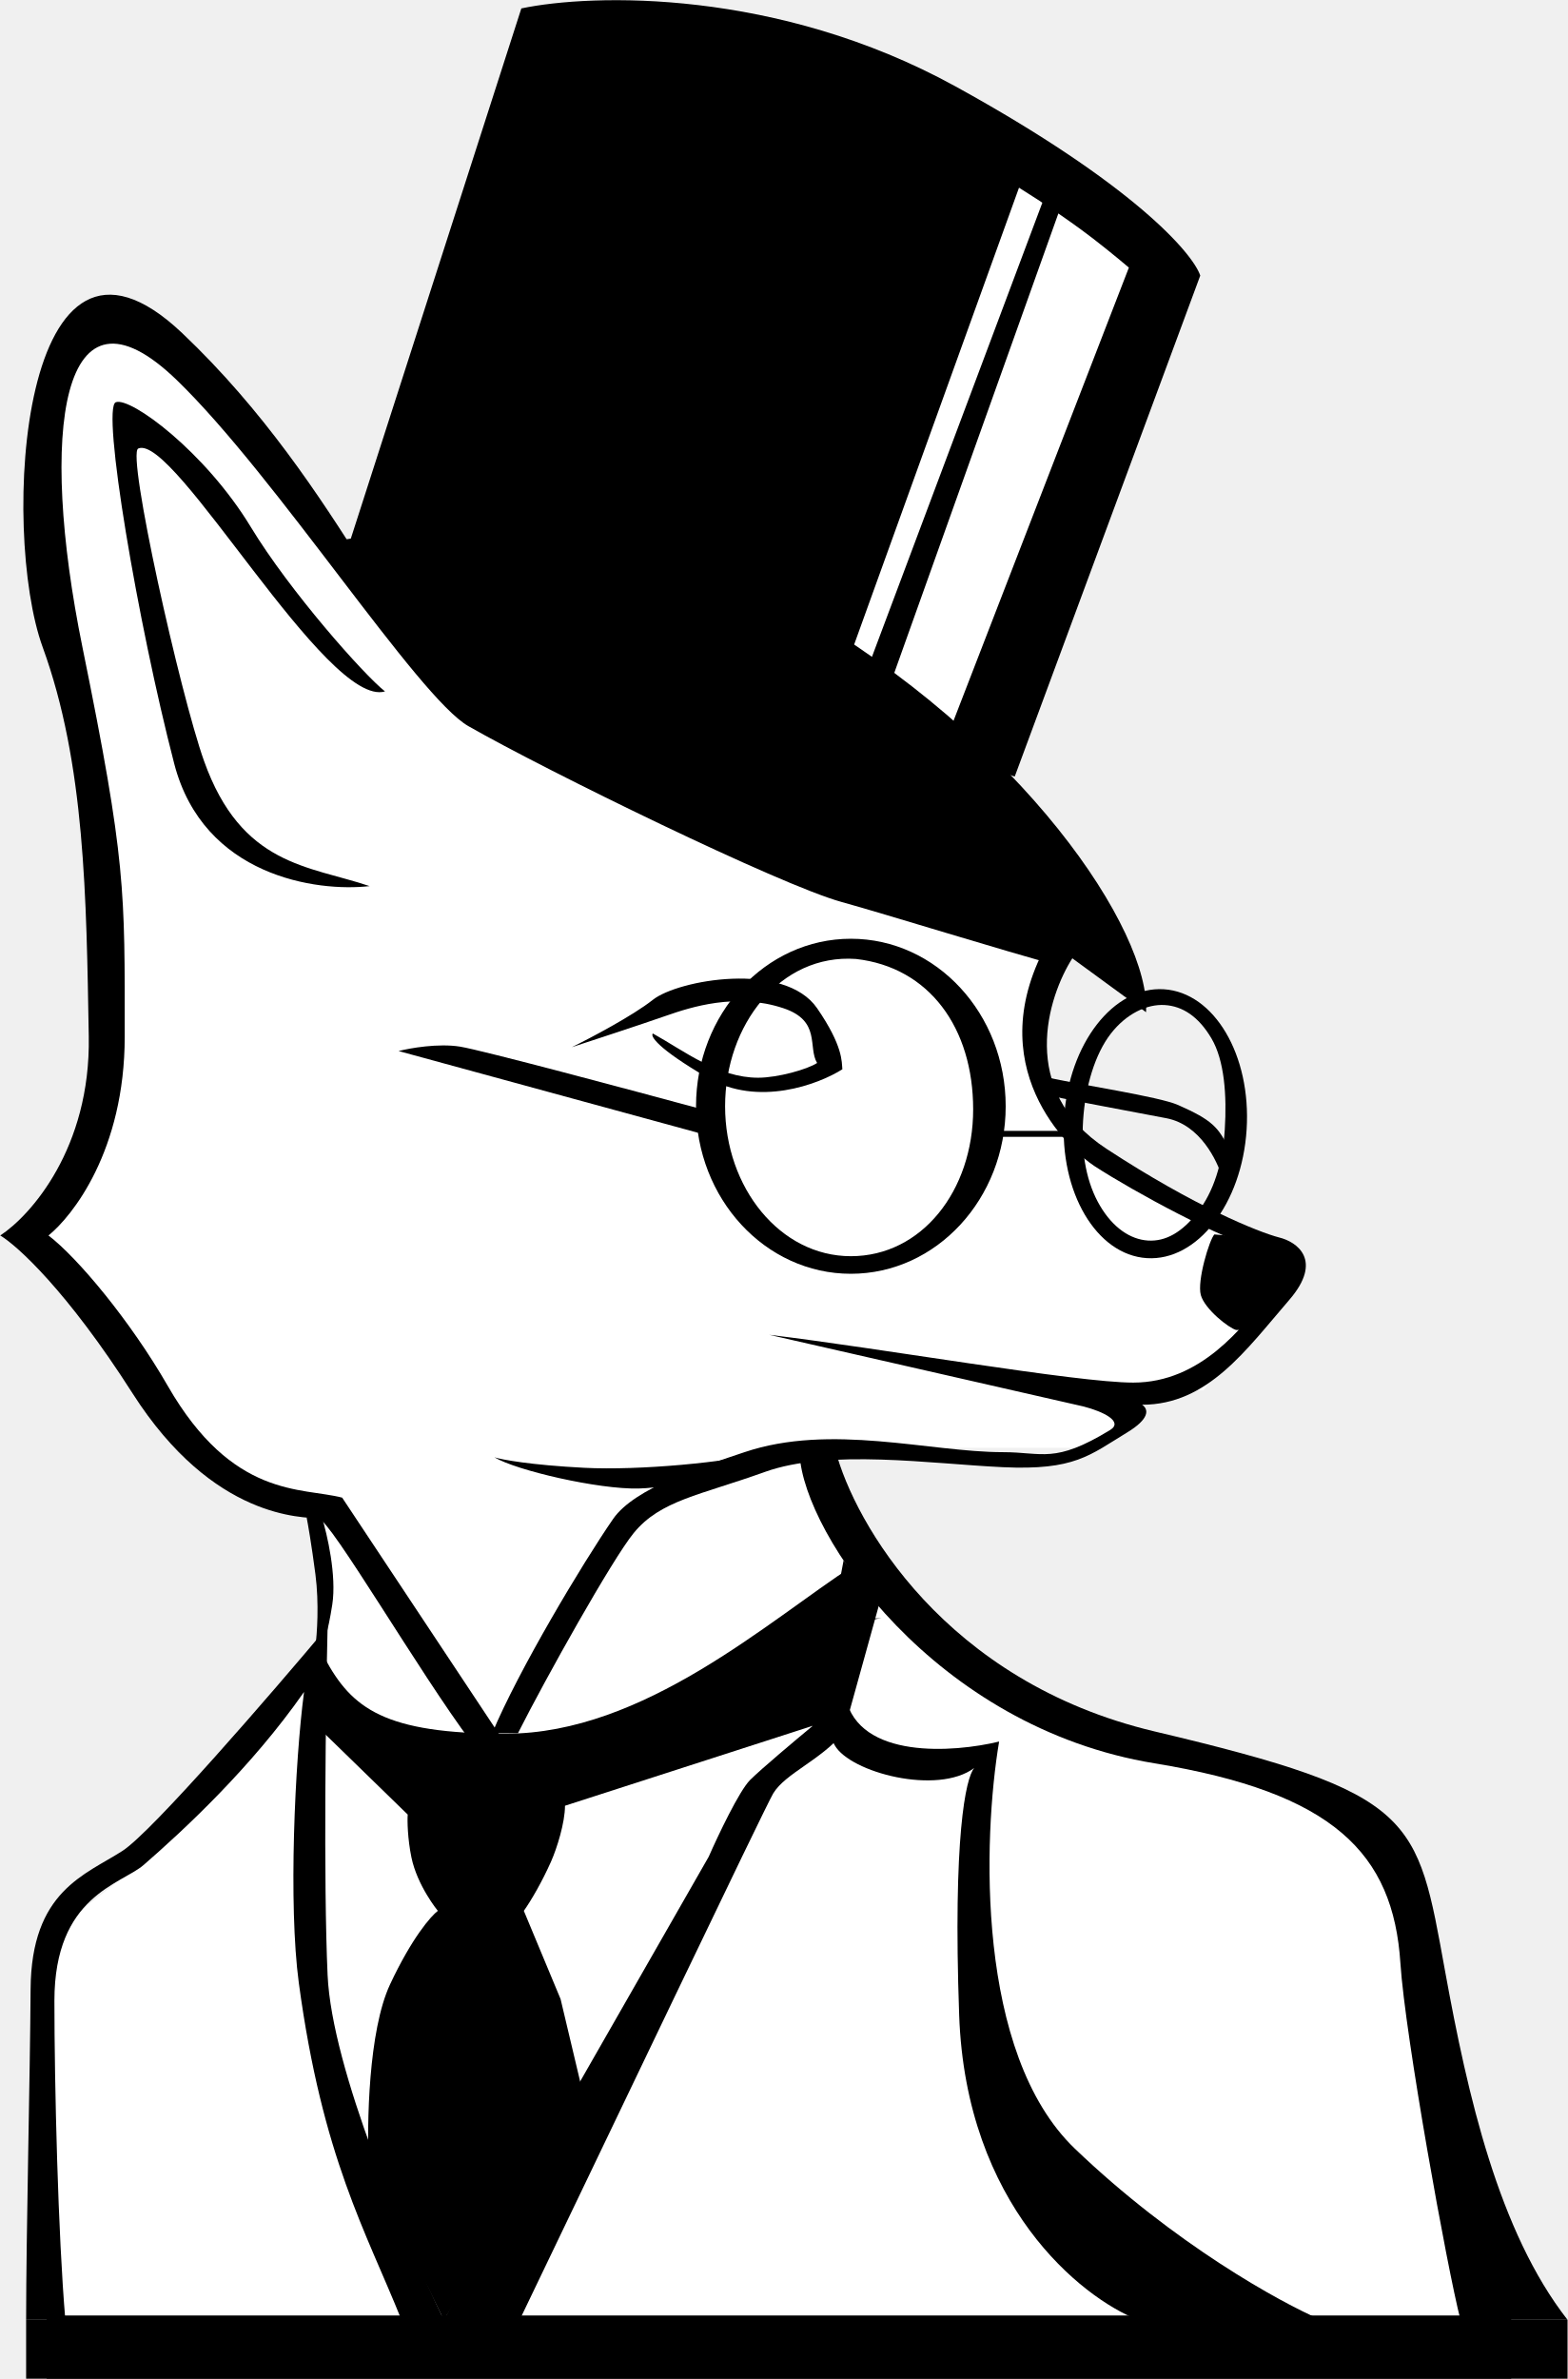
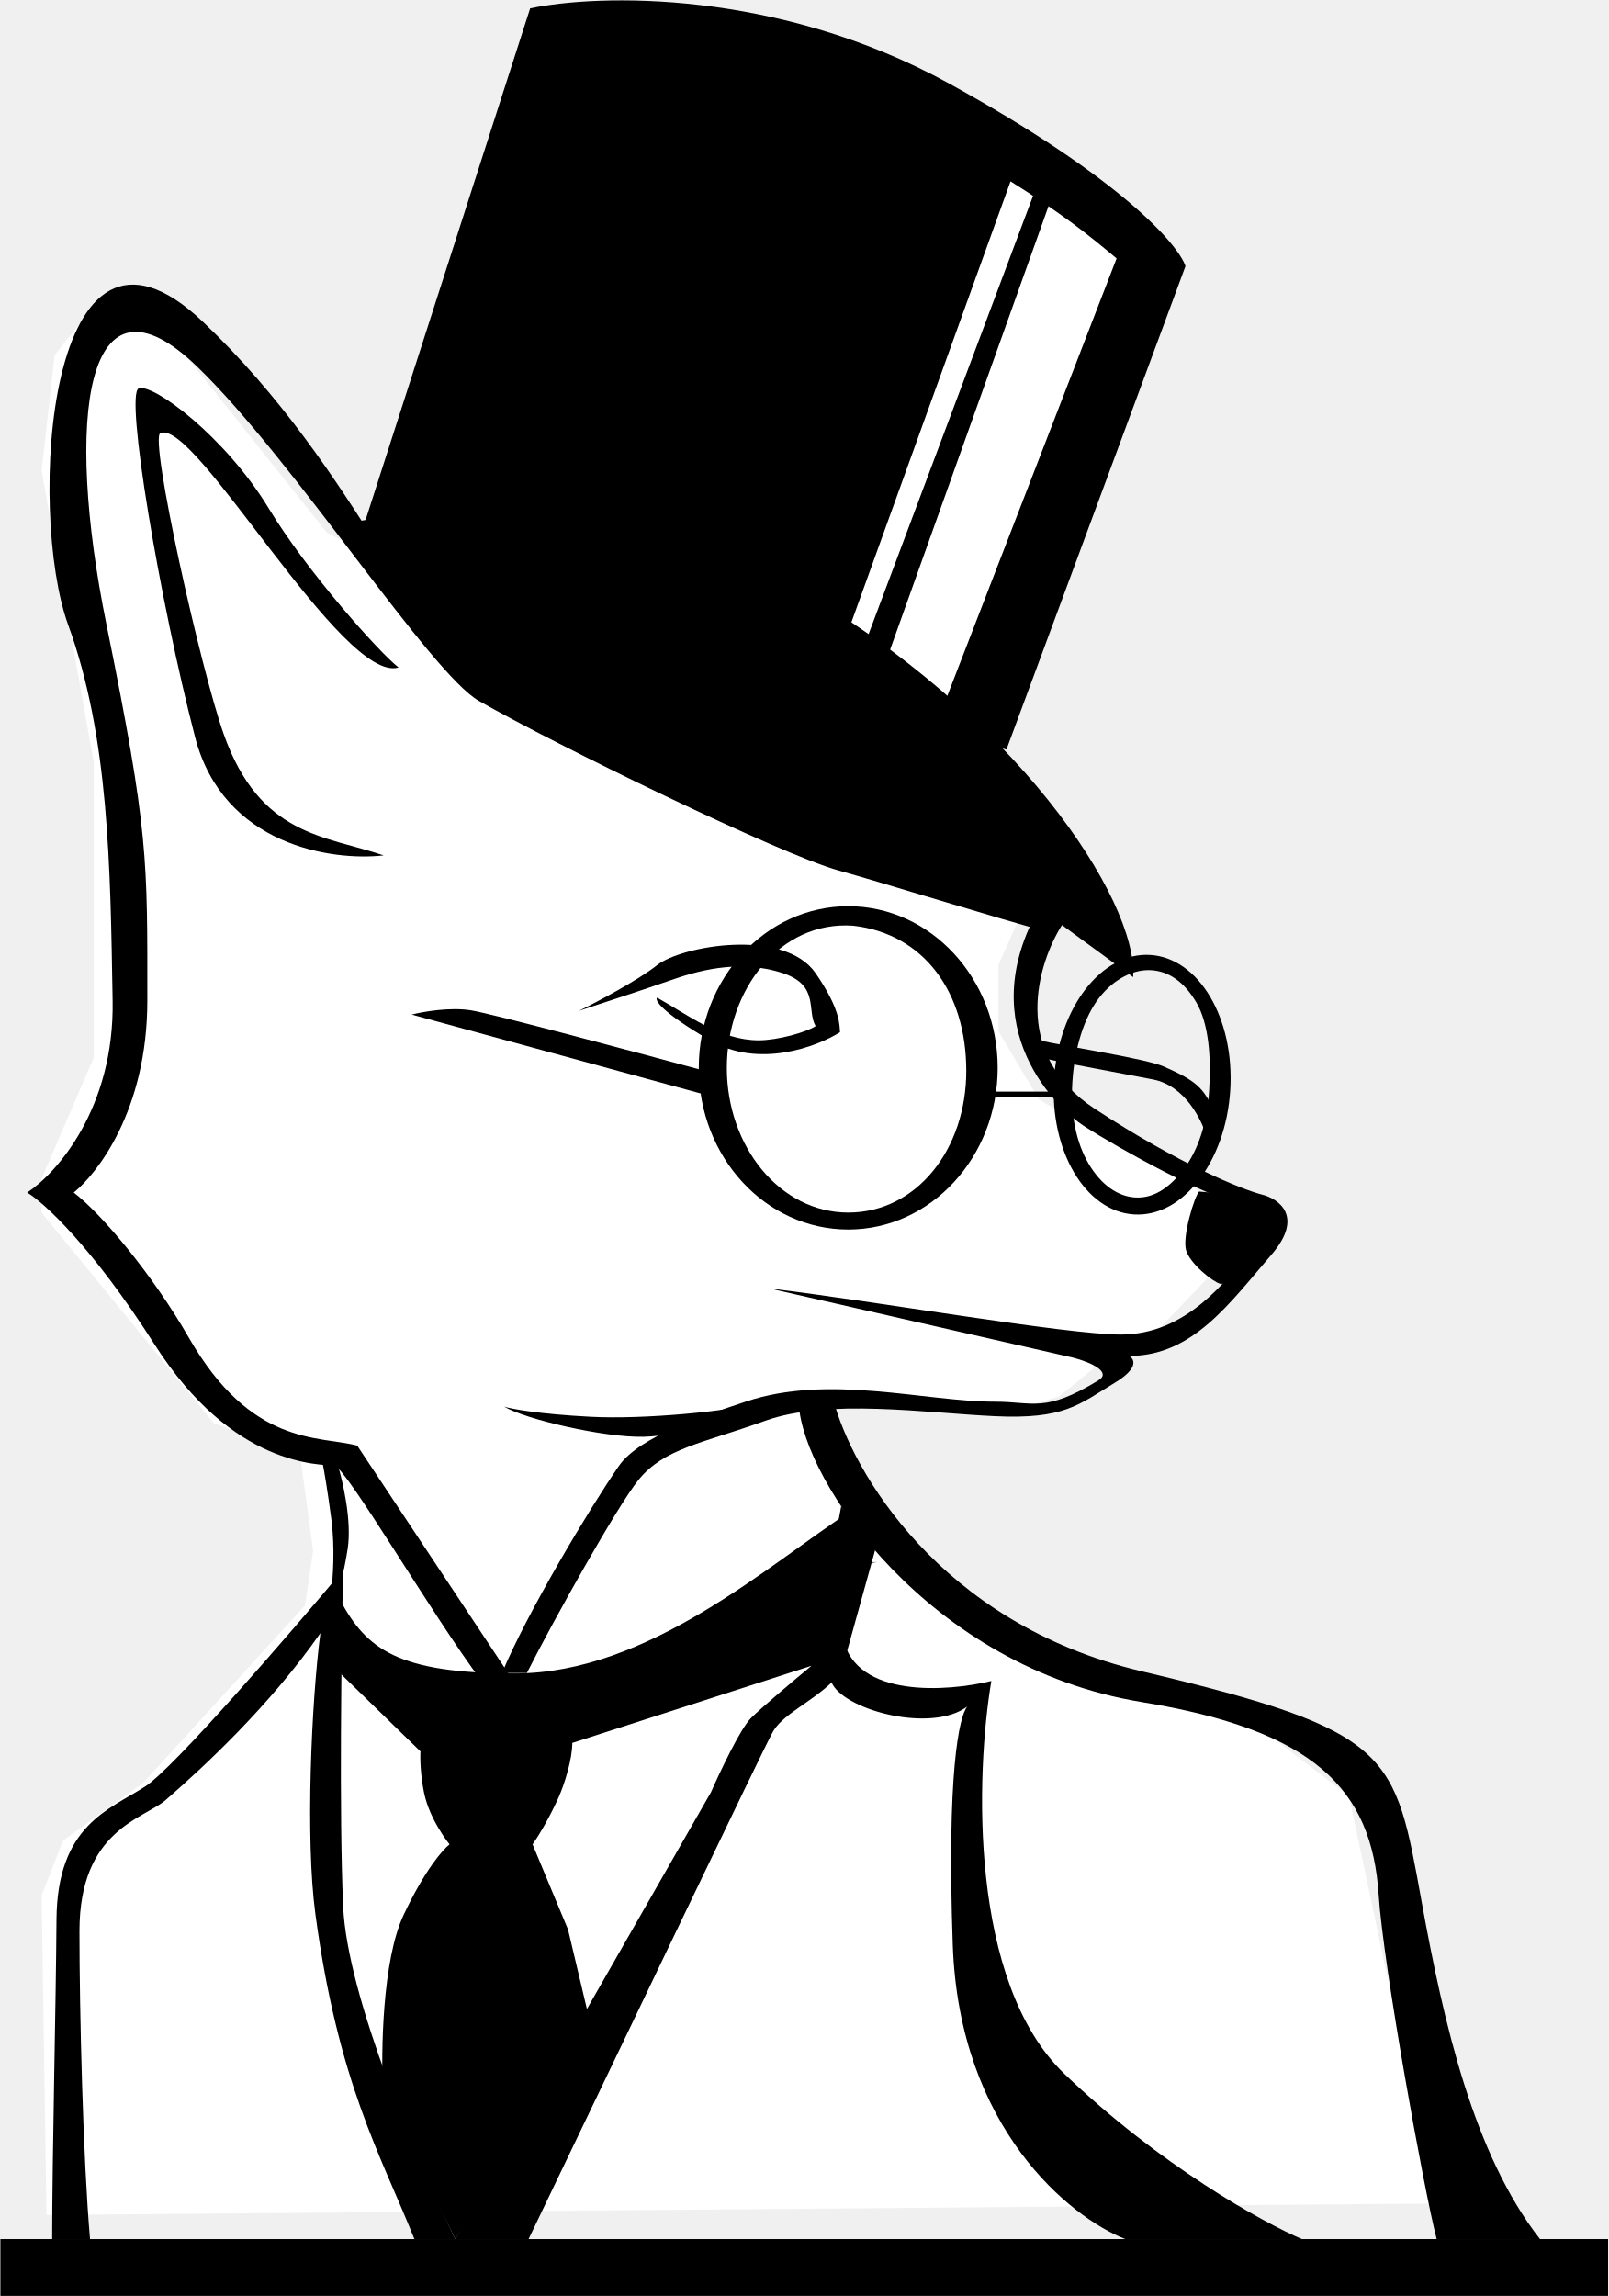
- <svg xmlns="http://www.w3.org/2000/svg" width="3639" height="5521" viewBox="0 0 3639 5521" fill="none">
-   <path d="M3638.38 5383.63H144.462L92.787 5169.3V4715.63L140.821 4470.12L263.577 4374.05L546.454 4080.51L743.932 3883.03V3541.45L701.234 3488.08L509.094 3408.02L381 3263.92L226.22 3045.09L60.766 2874.3L140.821 2794.25L263.577 2431.32L195.137 1742.82L92.787 1209.1L140.821 814.148L263.577 744.765L466.392 862.183L786.626 1294.5L1571.59 1717.4L2280.09 284.305L2686.67 614.398L2171.4 2003.21L2451.84 2180.47L2398.47 2431.32L2451.84 2564.75L2659.99 2756.89L2942.87 2874.3L3006.91 2943.69L2793.43 3226.56H2659.99L2617.3 3295.94L2547.91 3359.99H2451.84H1912.78L1944.81 3541.45L2398.47 3957.75L3006.91 4155.23L3279.11 4374.05L3440.37 5281.91L3638.38 5383.63Z" fill="white" />
-   <rect x="60.648" y="5383.64" width="3577.72" height="136.676" fill="black" />
-   <rect x="108.391" y="5373.61" width="3399.23" height="146.711" fill="black" />
-   <path d="M732.046 3653.02C741.001 3721.67 735.777 3793.56 732.046 3820.92H746.969C750.7 3816.57 760.774 3791.07 771.222 3723.91C781.669 3656.75 759.406 3560.36 746.969 3520.56H711.523C714.633 3536.11 723.09 3584.37 732.046 3653.02Z" fill="black" />
-   <path d="M2679.75 4018.14C2192.58 3902.89 1983.22 3533.05 1939.57 3367.16C1939.57 3367.16 1855.62 3367.76 1856.11 3376.44C1866.54 3561.89 2169.37 4008.63 2679.75 4092.17C3093.99 4159.96 3233.95 4300.11 3250.47 4556.36C3261.26 4723.81 3359.06 5264.89 3389.87 5383.64H3638.37C3478.4 5179.13 3406.57 4862.82 3354.18 4574.71C3288.7 4214.57 3288.7 4162.19 2679.75 4018.14Z" fill="black" />
-   <path d="M2707.59 2595.15C2786.46 2610.52 2824.96 2694.17 2836.91 2732.15C2845.45 2724.47 2866.97 2699.07 2853.55 2669.42C2829.22 2615.64 2812.58 2598.99 2734.47 2564.42C2690.06 2544.76 2508.27 2517.9 2424.62 2499.12L2442.55 2543.94C2496.32 2555.89 2628.71 2579.79 2707.59 2595.15Z" fill="black" />
-   <path d="M2489.62 2222.89C2431.89 2312.86 2361.98 2531.05 2567.94 2665.85C2773.89 2800.66 2921.07 2859.33 2968.92 2871.81C3010.01 2881.69 3072.21 2924.54 2992.32 3016.91C2892.47 3132.37 2803.79 3260.01 2650.88 3260.01C2666.88 3270.91 2668.15 3292.8 2616.3 3324.28C2528.93 3377.33 2494.61 3412.72 2327.66 3404.92C2160.71 3397.12 1925.33 3361.93 1774.84 3416.11C1624.35 3470.29 1532.95 3481.65 1470.75 3557.89C1420.99 3618.89 1267.65 3892.69 1202.1 4022.44H1142.41C1202.6 3877.85 1351.52 3628.59 1423.19 3524.88C1473.28 3452.4 1631.19 3402.73 1728.1 3370.07C1928.75 3302.44 2158.2 3370.07 2327.66 3370.07C2420.7 3370.07 2447.21 3397.67 2576.44 3318.81C2608.62 3299.18 2560.39 3275.76 2515.15 3264.09L1785.51 3097.73C2041.62 3128.37 2498.66 3208.63 2630.44 3208.63C2787.78 3208.63 2884.88 3078.18 2941.27 3007.98C2968.42 2979.45 2988.2 2911.43 2923.03 2897.08C2841.55 2879.13 2631.5 2765.6 2539.96 2705.91C2484.34 2669.64 2267.04 2473.97 2435.97 2179.78L2489.62 2222.89Z" fill="black" />
-   <path d="M2045.68 3755.8C2005.01 3757.42 1931.47 3796.5 1962.71 3939.9C1993.94 4083.31 2213.26 4067.48 2319.02 4041.64C2281.6 4264.5 2264.35 4765.44 2494.73 4986.36C2725.11 5207.28 2971.47 5343.28 3065.84 5383.65H2641.15C2509.36 5331.97 2241.9 5118.14 2226.28 4676.3C2211.68 4263.43 2241.41 4125.81 2261.3 4102.95C2176.09 4166.74 1973.59 4113.73 1937.49 4050.36C1890.02 3967.04 1948.06 3841.39 1962.71 3755.8H2045.68Z" fill="black" />
-   <path d="M1356.23 3406.36C1482.01 3412.87 1687.83 3394.07 1785.42 3368.77L1775.07 3389.46C1697.36 3410.24 1575.37 3452.26 1482.12 3454.43C1388.86 3456.6 1199 3412.69 1147.49 3381.96C1164.66 3387.38 1230.44 3399.85 1356.23 3406.36Z" fill="black" />
-   <path d="M739.495 3524.09C767.08 3527.27 974.292 3883.32 1093.96 4042.72H1170.44L794.165 3475.59C700.354 3451.18 540.128 3478.41 389.379 3216.24C302.461 3065.08 179.433 2918.04 112.513 2867.2C167.624 2822.77 289.497 2670.44 289.497 2405.57C289.497 2065.45 293.001 2000.93 191.367 1502C89.733 1003.06 140.257 620.817 410.407 882.155C642.19 1106.38 969.295 1617.82 1087.26 1685.23C1269.12 1789.15 1810 2053.68 1952.82 2093.07C2056.5 2121.66 2332.37 2207.74 2459.17 2241.58L2465.22 2219.11C2355.82 2192.12 2102.13 2124.08 1962.52 2067.78C1788 1997.41 1297.47 1751.36 1115.24 1659.63C946.484 1574.68 799.981 1130.44 422.79 772.95C45.6 415.464 0.562 1231.77 99.082 1502C197.601 1772.22 200.417 2081.86 206.046 2405.57C210.55 2664.53 70.934 2821.23 0.562 2867.2C39.971 2890.66 156.506 2996.69 307.382 3233.13C495.977 3528.69 705.014 3520.11 739.495 3524.09Z" fill="black" />
-   <path d="M1210.06 19.556C1373.67 -14.888 1804.22 -26.943 2217.55 200.386C2630.87 427.715 2768.65 587.878 2785.87 639.544L2355.32 1802.02L1554.5 1560.92L813.961 1250.92L1210.06 19.556ZM2048.02 1638.97L2123.17 1665.08L2205.27 1693.17L2620.21 620.998C2620.21 620.998 2579.33 586.211 2537.3 553.83C2501.19 526.005 2465.2 501.527 2456.53 495.379L2048.02 1638.97ZM1954.04 1574.76H2004.95L2419.33 470.483C2419.33 470.483 2410.79 464.359 2391.6 452.418C2379.93 445.153 2365.18 435.583 2365.18 435.583L1954.04 1574.76Z" fill="black" />
-   <path fill-rule="evenodd" clip-rule="evenodd" d="M1974.9 2915.29C2139.31 2915.29 2258.77 2763.21 2258.77 2574.5C2258.77 2385.79 2157.08 2244.71 1986.69 2225.47C1810.8 2213.1 1683 2378.62 1683 2567.33C1683 2756.04 1810.49 2915.29 1974.9 2915.29ZM1974.9 2956.09C2173.38 2956.09 2334.27 2782.03 2334.27 2567.33C2334.27 2352.62 2173.38 2178.57 1974.9 2178.57C1776.43 2178.57 1615.53 2352.62 1615.53 2567.33C1615.53 2782.03 1776.43 2956.09 1974.9 2956.09Z" fill="black" />
-   <path d="M753.555 3847.71V4023.43L946.324 4211.08C945.187 4225.29 946.061 4267.16 954.854 4310.02C968.501 4376.55 1016.27 4434.55 1016.27 4434.55C1000.35 4446.5 955.877 4497.33 905.382 4605.15C854.886 4712.96 851.361 4930.98 855.91 5026.51L1030.02 5383.62L1357.45 4876.39C1348.35 4838.29 1324.36 4737.53 1301.16 4639.27L1215.86 4434.55C1233.49 4409.53 1258.51 4366.32 1278.98 4320.26C1292.69 4289.41 1311.39 4229.84 1311.39 4190.61L1893.11 4002.95L1980.63 3633.38C1784.45 3760.76 1494.93 4023.43 1174.21 4023.43C892.546 4023.43 816.673 3965.42 753.555 3847.71Z" fill="black" />
-   <path fill-rule="evenodd" clip-rule="evenodd" d="M2780.14 2812.96C2816.4 2766.21 2837.83 2700.23 2842.82 2621.16C2847.82 2542.09 2841.95 2460.75 2811.87 2409.81C2781.65 2358.63 2744.49 2335.01 2703.54 2332.43C2662.58 2329.84 2614.6 2352.01 2578.18 2398.97C2541.93 2445.73 2518.95 2521.09 2513.95 2600.16C2508.96 2679.23 2523.07 2747.19 2553.15 2798.14C2583.37 2849.31 2623.58 2876.37 2664.54 2878.96C2705.5 2881.55 2743.73 2859.92 2780.14 2812.96ZM2661.96 2919.77C2778.96 2927.16 2882.63 2793.47 2893.51 2621.16C2904.4 2448.85 2818.38 2303.18 2701.38 2295.79C2584.38 2288.4 2480.71 2422.09 2469.83 2594.4C2458.94 2766.7 2544.96 2912.38 2661.96 2919.77Z" fill="black" />
-   <path d="M760.381 4583.57C770.208 4802.2 939.268 5194.59 1030.02 5383.61L931.803 5383.76C849.563 5178.72 748.2 5007.05 693.54 4601.55C669.164 4420.71 684.251 4088.93 705.721 3926.5C582.984 4102.31 425.488 4248 333.62 4327.88C281.243 4373.43 126.293 4398.84 126.293 4643.02C126.293 4838.36 134.773 5188.53 151.688 5383.67H60.648C60.648 5186.08 69.951 4809.47 71.022 4616.66C72.293 4387.98 198.063 4351.14 284.451 4295.24C353.561 4250.53 630.533 3929.75 760.381 3774.95C756.286 3953.39 750.553 4364.94 760.381 4583.57Z" fill="black" />
-   <path d="M781.266 1255.72C1086.5 1199.18 1472.26 1197.81 1841.79 1408.75C2376.5 1713.97 2671.44 2162.84 2660.03 2349.06L2478.7 2216.52L2472.89 2237.81L1957.6 2080.81L1381.92 1819.14L1084.02 1670.19L955.194 1513.18L926.091 1470.63C910.126 1452.89 907.164 1434.59 899.346 1432.68L781.266 1255.72Z" fill="black" />
-   <path d="M925.117 2439.16L1634.99 2632.95V2575.83C1467.04 2530.28 1118.5 2437.12 1067.91 2428.96C1017.32 2420.8 951.635 2432.36 925.117 2439.16Z" fill="black" />
-   <path d="M1645.01 4308.87L1030.02 5383.61H1206.29C1404.41 4971.71 1775.93 4193.29 1794.61 4162.16C1822.73 4115.29 1905.86 4084.55 1958.04 4020.78L2039.75 3726.35L1958.04 3621.29L1885.38 4006.06C1847.81 4037.11 1766.33 4105.54 1740.99 4130.88C1715.66 4156.22 1666.45 4260.09 1645.01 4308.87Z" fill="black" />
-   <path d="M1515.35 2320.26C1468.44 2357.4 1370.37 2409.04 1327.2 2430.22C1381.77 2412.3 1479.17 2380.55 1547.12 2356.92C1603.32 2337.37 1708.39 2303.16 1818.35 2339.81C1906.31 2369.13 1874.55 2430.22 1896.54 2466.87C1874.55 2481.53 1805.46 2501.08 1759.7 2501.08C1666.85 2501.08 1588.66 2439.18 1515.35 2398.46C1508.84 2404.16 1525.13 2432.66 1642.42 2501.08C1759.7 2569.5 1899.8 2516.56 1955.18 2481.53C1953.56 2464.43 1957.14 2427.78 1896.54 2339.81C1820.79 2229.85 1574 2273.84 1515.35 2320.26Z" fill="black" />
-   <path d="M404.432 1772.48C472.231 2033.51 734.96 2070.51 857.849 2056.39C716.377 2008.71 560.604 2010.06 473.526 1765.86C418.223 1610.77 293.506 1052.94 320.842 1040.91C404.432 1004.15 758.528 1644.62 893.628 1604.59C845.163 1566.66 672.304 1371.84 582.148 1223.06C476.027 1047.94 302.733 920.737 268.833 933.449C234.933 946.162 319.683 1446.19 404.432 1772.48Z" fill="black" />
-   <path d="M2787.21 3005.51C2796.44 3038.33 2852.06 3082.02 2869.23 3086.52H2891.73L2985.3 2958.34L2951.97 2876.31L2818.66 2864.77C2807.32 2876.31 2777.98 2972.7 2787.21 3005.51Z" fill="black" />
-   <path fill-rule="evenodd" clip-rule="evenodd" d="M2497.05 2638.26H2307.91V2624.45H2497.05V2638.26Z" fill="black" />
+ <svg xmlns="http://www.w3.org/2000/svg" width="3867" height="5521" viewBox="0 0 3867 5521" fill="none">
+   <path d="M3451.53 5298.63L111.862 5326.07L100.102 4557.75L151.684 4425.84L343.55 4287.94L733.284 3860.71L753.011 3728.87L720.93 3493.6L514.184 3422.31L100.102 2916.14V2834.16L225.535 2543.02V1833.54L100.102 1131.89L131.46 853.587L225.535 735.992L417.606 818.31L786.067 1280.84L1708.25 1768.8L2292.19 318.711L2693.91 606.512L2201.14 2029.61L2467.66 2170.64L2401.03 2319.59V2480.3L2499.02 2644.93L2879.24 2860.52L2949.8 3025.15L2781.25 3201.54L2628.37 3228.97V3291.69L2546.06 3358.33L2436.3 3389.68L1903.21 3358.33L2032.56 3648.39L2436.3 3977.66L3028.19 4154.05L3243.78 4318.68L3451.53 5298.63Z" fill="white" />
+   <rect x="0.938" y="5384.12" width="3866.02" height="136.676" fill="black" />
+   <path d="M796.842 3653.5C805.798 3722.16 800.574 3794.04 796.842 3821.41H811.766C815.497 3817.05 825.571 3791.56 836.019 3724.39C846.466 3657.23 824.203 3560.85 811.766 3521.05H776.32C779.43 3536.59 787.887 3584.85 796.842 3653.5Z" fill="black" />
+   <path d="M2744.55 4018.61C2257.38 3903.37 2048.02 3533.52 2004.36 3367.64C2004.36 3367.64 1920.42 3368.24 1920.91 3376.92C1931.34 3562.37 2234.17 4009.11 2744.55 4092.64C3158.79 4160.44 3298.74 4300.59 3315.26 4556.84C3326.06 4724.28 3423.86 5265.36 3454.67 5384.12H3703.16C3543.2 5179.61 3471.36 4863.3 3418.98 4575.19C3353.5 4215.05 3353.5 4162.67 2744.55 4018.61Z" fill="black" />
+   <path d="M2772.38 2595.63C2851.26 2611 2889.76 2694.65 2901.71 2732.63C2910.24 2724.95 2931.77 2699.56 2918.35 2669.9C2894.02 2616.12 2877.38 2599.47 2799.27 2564.9C2754.86 2545.25 2573.07 2518.38 2489.41 2499.6L2507.34 2544.42C2561.12 2556.37 2693.51 2580.27 2772.38 2595.63Z" fill="black" />
+   <path d="M2554.41 2223.37C2496.69 2313.34 2426.78 2531.53 2632.73 2666.34C2838.69 2801.14 2985.87 2859.81 3033.72 2872.29C3074.8 2882.17 3137.01 2925.02 3057.12 3017.39C2957.27 3132.85 2868.58 3260.49 2715.68 3260.49C2731.68 3271.39 2732.95 3293.28 2681.1 3324.76C2593.73 3377.81 2559.4 3413.2 2392.46 3405.4C2225.51 3397.6 1990.12 3362.41 1839.64 3416.59C1689.15 3470.77 1597.75 3482.13 1535.55 3558.37C1485.78 3619.37 1332.45 3893.17 1266.9 4022.92H1207.2C1267.39 3878.33 1416.32 3629.07 1487.99 3525.36C1538.08 3452.88 1695.99 3403.21 1792.89 3370.55C1993.54 3302.92 2222.99 3370.55 2392.46 3370.55C2485.49 3370.55 2512.01 3398.15 2641.24 3319.29C2673.42 3299.66 2625.19 3276.24 2579.95 3264.57L1850.31 3098.21C2106.41 3128.85 2563.46 3209.11 2695.23 3209.11C2852.58 3209.11 2949.68 3078.66 3006.06 3008.46C3033.22 2979.93 3053 2911.91 2987.82 2897.56C2906.35 2879.61 2696.3 2766.08 2604.76 2706.39C2549.14 2670.12 2331.84 2474.45 2500.77 2180.26L2554.41 2223.37Z" fill="black" />
+   <path d="M2110.48 3756.28C2069.8 3757.9 1996.27 3796.98 2027.5 3940.38C2058.74 4083.78 2278.06 4067.96 2383.81 4042.12C2346.39 4264.98 2329.15 4765.92 2559.53 4986.84C2789.91 5207.76 3036.27 5343.75 3130.63 5384.12H2705.95C2574.16 5332.45 2306.7 5118.61 2291.08 4676.78C2276.48 4263.9 2306.21 4126.29 2326.1 4103.43C2240.89 4167.22 2038.39 4114.21 2002.29 4050.84C1954.82 3967.51 2012.86 3841.87 2027.5 3756.28H2110.48Z" fill="black" />
+   <path d="M1421.02 3406.84C1546.81 3413.34 1752.63 3394.55 1850.21 3369.25L1839.87 3389.94C1762.16 3410.72 1640.16 3452.74 1546.91 3454.91C1453.66 3457.08 1263.8 3413.16 1212.29 3382.44C1229.46 3387.86 1295.24 3400.33 1421.02 3406.84Z" fill="black" />
+   <path d="M804.292 3524.57C831.877 3527.75 1039.09 3883.8 1158.75 4043.2H1235.24L858.962 3476.07C765.15 3451.66 604.925 3478.89 454.176 3216.72C367.258 3065.56 244.23 2918.52 177.31 2867.68C232.421 2823.25 354.294 2670.92 354.294 2406.05C354.294 2065.93 357.798 2001.41 256.164 1502.48C154.529 1003.55 205.054 621.297 475.204 882.635C706.987 1106.86 1034.09 1618.3 1152.05 1685.71C1333.92 1789.63 1874.8 2054.16 2017.62 2093.55C2121.3 2122.14 2397.17 2208.22 2523.96 2242.06L2530.01 2219.59C2420.62 2192.6 2166.93 2124.56 2027.31 2068.26C1852.79 1997.89 1362.26 1751.84 1180.04 1660.11C1011.28 1575.16 864.778 1130.92 487.587 773.431C110.397 415.944 65.359 1232.25 163.879 1502.48C262.398 1772.71 265.214 2082.34 270.843 2406.05C275.347 2665.01 135.731 2821.71 65.359 2867.68C104.767 2891.14 221.303 2997.17 372.179 3233.62C560.774 3529.18 769.811 3520.59 804.292 3524.57Z" fill="black" />
+   <path d="M1274.86 20.036C1438.47 -14.408 1869.02 -26.463 2282.34 200.866C2695.67 428.195 2833.44 588.359 2850.67 640.025L2420.12 1802.5L1619.3 1561.4L878.758 1251.4L1274.86 20.036ZM2112.81 1639.45L2187.97 1665.56L2270.07 1693.65L2685.01 621.479C2685.01 621.479 2644.13 586.691 2602.1 554.31C2565.99 526.485 2529.99 502.007 2521.33 495.859L2112.81 1639.45ZM2018.84 1575.24H2069.75L2484.13 470.964C2484.13 470.964 2475.58 464.84 2456.4 452.898C2444.73 445.634 2429.97 436.063 2429.97 436.063L2018.84 1575.24Z" fill="black" />
+   <path fill-rule="evenodd" clip-rule="evenodd" d="M2039.7 2915.77C2204.11 2915.77 2323.56 2763.69 2323.56 2574.98C2323.56 2386.27 2221.88 2245.19 2051.48 2225.95C1875.6 2213.58 1747.8 2379.1 1747.8 2567.81C1747.8 2756.52 1875.29 2915.77 2039.7 2915.77ZM2039.7 2956.57C2238.17 2956.57 2399.07 2782.51 2399.07 2567.81C2399.07 2353.1 2238.17 2179.05 2039.7 2179.05C1841.22 2179.05 1680.33 2353.1 1680.33 2567.81C1680.33 2782.51 1841.22 2956.57 2039.7 2956.57Z" fill="black" />
+   <path d="M818.352 3848.2V4023.91L1011.12 4211.56C1009.98 4225.78 1010.86 4267.64 1019.65 4310.51C1033.3 4377.04 1081.06 4435.04 1081.06 4435.04C1065.14 4446.98 1020.67 4497.82 970.179 4605.63C919.683 4713.45 916.157 4931.46 920.707 5027L1094.82 5384.1L1422.25 4876.88C1413.15 4838.78 1389.15 4738.01 1365.95 4639.75L1280.66 4435.04C1298.29 4410.02 1323.31 4366.8 1343.78 4320.74C1357.49 4289.89 1376.19 4230.33 1376.19 4191.09L1957.91 4003.44L2045.43 3633.87C1849.25 3761.24 1559.72 4023.91 1239.01 4023.91C957.343 4023.91 881.47 3965.91 818.352 3848.2Z" fill="black" />
+   <path fill-rule="evenodd" clip-rule="evenodd" d="M2844.94 2813.44C2881.19 2766.69 2902.62 2700.72 2907.62 2621.65C2912.61 2542.58 2906.75 2461.23 2876.67 2410.29C2846.45 2359.12 2809.29 2335.5 2768.33 2332.91C2727.38 2330.32 2679.39 2352.5 2642.98 2399.46C2606.72 2446.21 2583.75 2521.58 2578.75 2600.65C2573.76 2679.72 2587.87 2747.68 2617.95 2798.62C2648.16 2849.79 2688.38 2876.86 2729.34 2879.45C2770.29 2882.03 2808.52 2860.41 2844.94 2813.44ZM2726.76 2920.25C2843.76 2927.65 2947.42 2793.95 2958.31 2621.65C2969.19 2449.34 2883.17 2303.66 2766.18 2296.27C2649.18 2288.88 2545.51 2422.57 2534.63 2594.88C2523.74 2767.19 2609.76 2912.86 2726.76 2920.25Z" fill="black" />
+   <path d="M825.178 4584.05C835.005 4802.68 1004.07 5195.07 1094.82 5384.09L996.6 5384.23C914.36 5179.19 812.996 5007.53 758.337 4602.03C733.961 4421.19 749.048 4089.4 770.518 3926.97C647.78 4102.79 490.285 4248.47 398.417 4328.36C346.04 4373.9 191.09 4399.32 191.09 4643.5C191.09 4838.84 199.57 5189 216.484 5384.14H125.445C125.445 5186.55 134.748 4809.95 135.819 4617.14C137.089 4388.46 262.86 4351.62 349.248 4295.72C418.358 4251 695.33 3930.23 825.178 3775.43C821.083 3953.87 815.35 4365.41 825.178 4584.05Z" fill="black" />
+   <path d="M846.062 1256.2C1151.3 1199.66 1537.06 1198.29 1906.59 1409.23C2441.3 1714.45 2736.23 2163.32 2724.82 2349.54L2543.5 2217L2537.69 2238.29L2022.39 2081.29L1446.72 1819.62L1148.81 1670.67L1019.99 1513.66L990.888 1471.11C974.923 1453.37 971.961 1435.07 964.143 1433.17L846.062 1256.2Z" fill="black" />
+   <path d="M989.914 2439.65L1699.78 2633.43V2576.32C1531.84 2530.76 1183.29 2437.61 1132.7 2429.45C1082.12 2421.29 1016.43 2432.85 989.914 2439.65Z" fill="black" />
+   <path d="M1709.8 4309.35L1094.82 5384.1H1271.09C1469.2 4972.19 1840.73 4193.77 1859.4 4162.64C1887.53 4115.77 1970.66 4085.03 2022.83 4021.27L2104.55 3726.83L2022.83 3621.77L1950.17 4006.54C1912.6 4037.59 1831.13 4106.02 1805.79 4131.36C1780.45 4156.7 1731.24 4260.57 1709.8 4309.35Z" fill="black" />
+   <path d="M1580.15 2320.74C1533.24 2357.88 1435.17 2409.52 1392 2430.7C1446.57 2412.78 1543.96 2381.03 1611.92 2357.4C1668.12 2337.85 1773.19 2303.64 1883.15 2340.29C1971.11 2369.61 1939.35 2430.7 1961.34 2467.35C1939.35 2482.01 1870.26 2501.56 1824.5 2501.56C1731.65 2501.56 1653.46 2439.66 1580.15 2398.94C1573.63 2404.64 1589.92 2433.14 1707.21 2501.56C1824.5 2569.98 1964.6 2517.04 2019.98 2482.01C2018.35 2464.91 2021.94 2428.26 1961.34 2340.29C1885.59 2230.33 1638.79 2274.32 1580.15 2320.74Z" fill="black" />
+   <path d="M469.229 1772.96C537.028 2033.99 799.756 2071 922.646 2056.87C781.174 2009.19 625.401 2010.54 538.322 1766.34C483.02 1611.25 358.302 1053.42 385.638 1041.39C469.229 1004.63 823.325 1645.1 958.425 1605.08C909.96 1567.14 737.101 1372.32 646.945 1223.54C540.824 1048.42 367.53 921.217 333.63 933.93C299.73 946.642 384.48 1446.67 469.229 1772.96Z" fill="black" />
+   <path d="M2852.01 3005.99C2861.24 3038.81 2916.86 3082.5 2934.03 3087H2956.52L3050.09 2958.82L3016.77 2876.79L2883.46 2865.25C2872.12 2876.79 2842.78 2973.18 2852.01 3005.99Z" fill="black" />
+   <path fill-rule="evenodd" clip-rule="evenodd" d="M2561.84 2638.74H2372.7V2624.93H2561.84V2638.74Z" fill="black" />
</svg>
